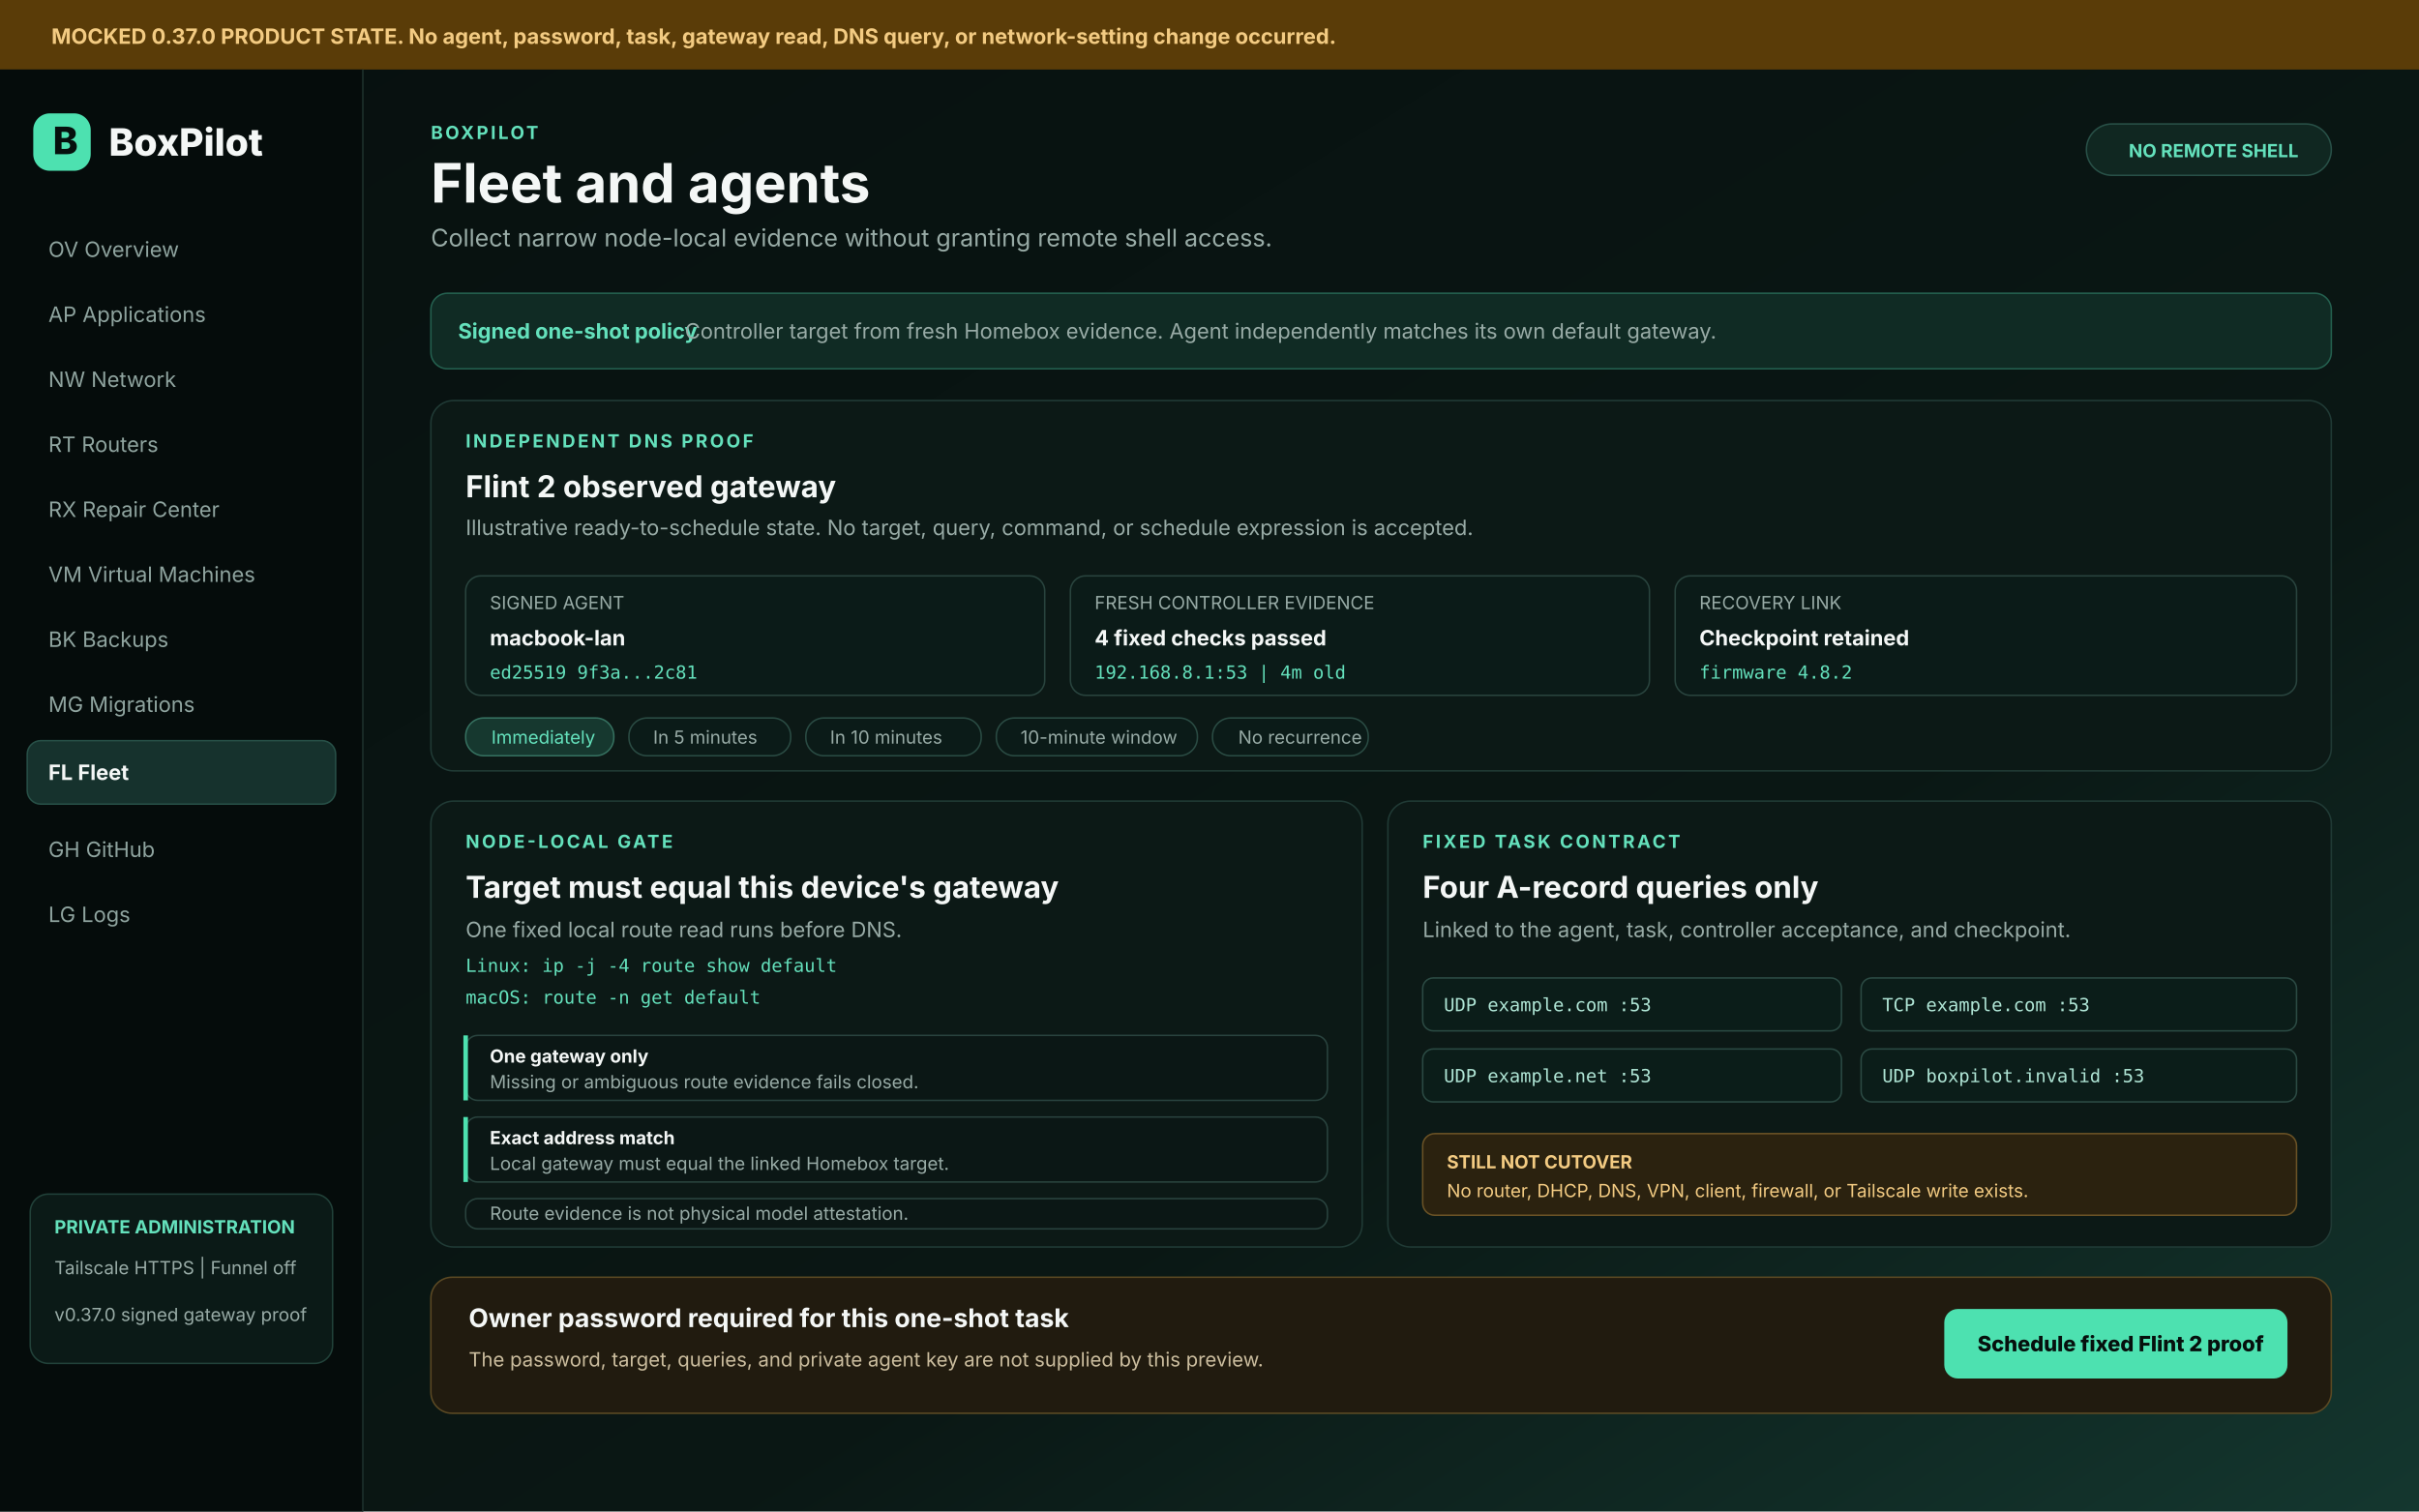
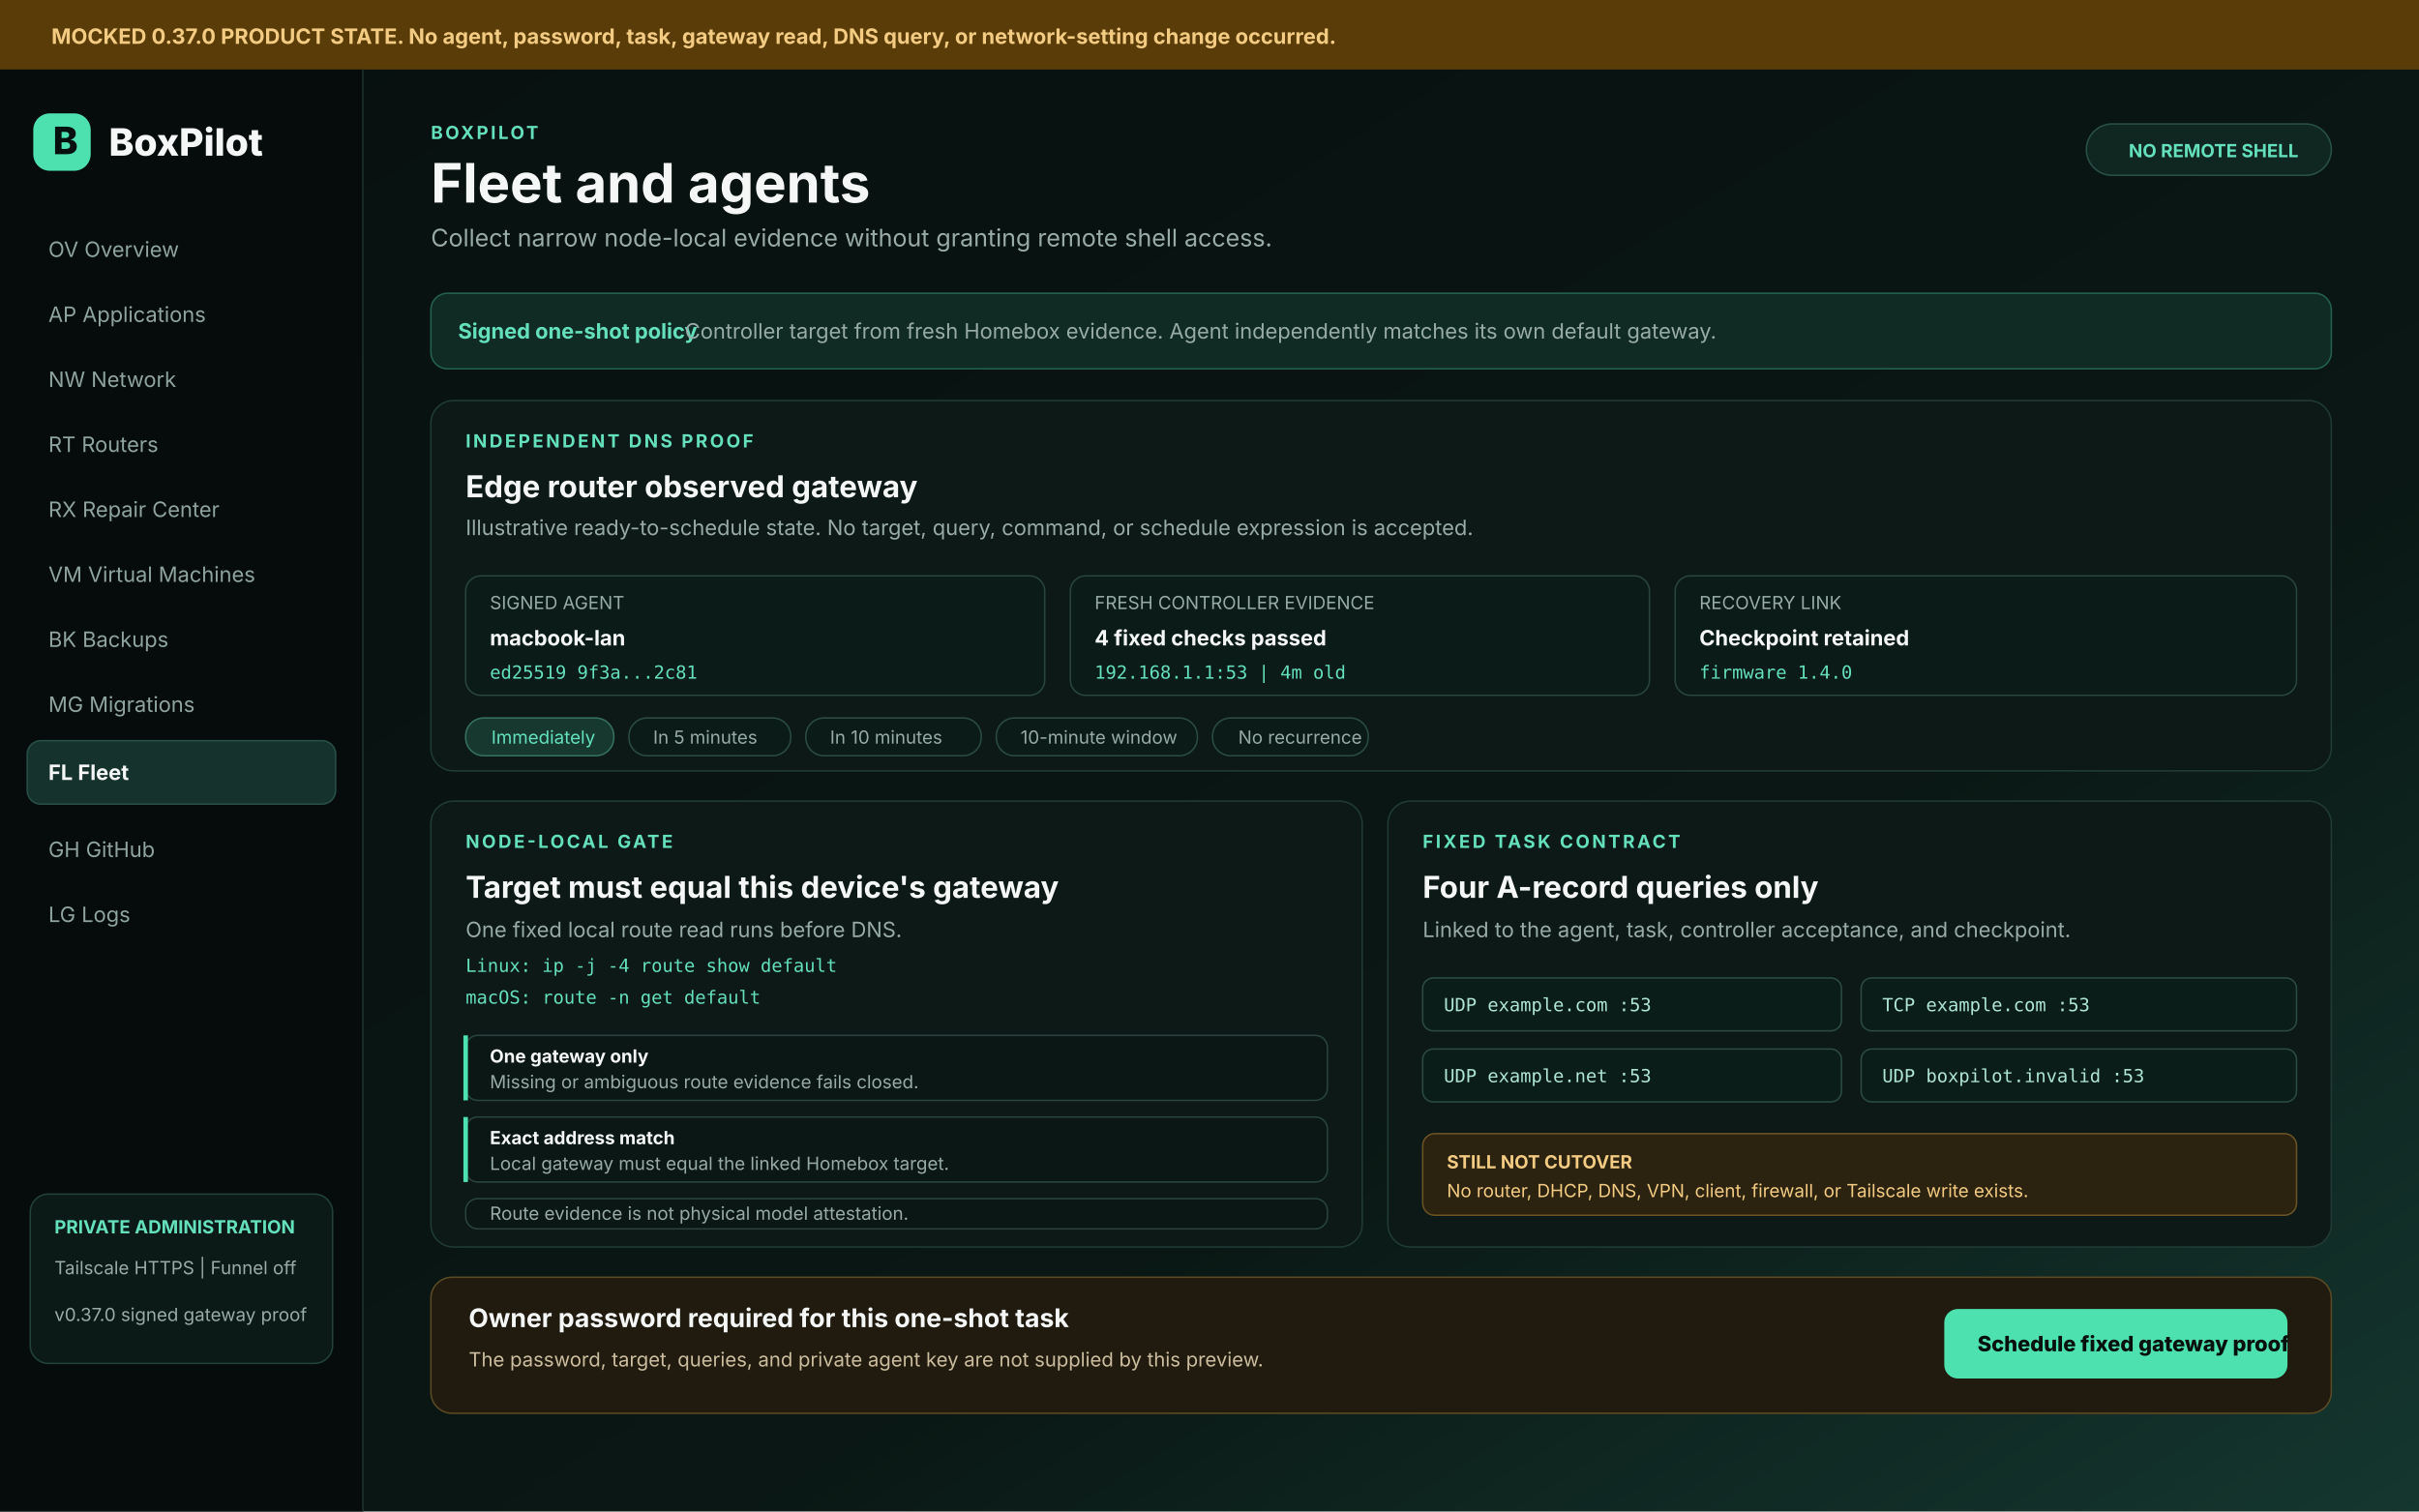
<svg xmlns="http://www.w3.org/2000/svg" width="1600" height="1000" viewBox="0 0 1600 1000">
  <defs>
    <linearGradient id="bg37" x1="0" y1="0" x2="1" y2="1">
      <stop stop-color="#07100f" />
      <stop offset=".65" stop-color="#0a1714" />
      <stop offset="1" stop-color="#14372f" />
    </linearGradient>
    <style>.s{font-family:Inter,Arial,sans-serif}.m{font-family:Menlo,Consolas,monospace}.w{fill:#f4f7f6}.u{fill:#98aba6}.g{fill:#64e1bc}.a{fill:#f3cb82}.xs{font-size:12px}.sm{font-size:14px}.lab{font-size:12px;font-weight:700;letter-spacing:1.6px}.hd{font-size:20px;font-weight:700}.b{font-weight:700}</style>
  </defs>
  <rect width="1600" height="1000" fill="url(#bg37)" />
  <rect width="1600" height="46" fill="#5a3c08" />
  <text x="34" y="29" class="s a sm b">MOCKED 0.37.0 PRODUCT STATE. No agent, password, task, gateway read, DNS query, or network-setting change occurred.</text>
  <rect y="46" width="240" height="954" fill="#050c0b" />
  <line x1="240" y1="46" x2="240" y2="1000" stroke="#1d302d" />
  <rect x="22" y="75" width="38" height="38" rx="11" fill="#4de1b0" />
  <text x="35" y="102" class="s" font-size="25" font-weight="800" fill="#06100e">B</text>
  <text x="72" y="103" class="s w" font-size="25" font-weight="800">BoxPilot</text>
  <g class="s" font-size="14" fill="#8fa49f">
    <text x="32" y="170">OV  Overview</text>
    <text x="32" y="213">AP  Applications</text>
    <text x="32" y="256">NW  Network</text>
    <text x="32" y="299">RT  Routers</text>
    <text x="32" y="342">RX  Repair Center</text>
    <text x="32" y="385">VM  Virtual Machines</text>
    <text x="32" y="428">BK  Backups</text>
    <text x="32" y="471">MG  Migrations</text>
  </g>
  <rect x="18" y="490" width="204" height="42" rx="9" fill="#16322d" stroke="#275047" />
  <text x="32" y="516" class="s w sm b">FL  Fleet</text>
  <g class="s" font-size="14" fill="#8fa49f">
    <text x="32" y="567">GH  GitHub</text>
    <text x="32" y="610">LG  Logs</text>
  </g>
  <rect x="20" y="790" width="200" height="112" rx="12" fill="#0b1a17" stroke="#214139" />
  <text x="36" y="816" class="s g xs b">PRIVATE ADMINISTRATION</text>
  <text x="36" y="843" class="s u xs">Tailscale HTTPS | Funnel off</text>
  <text x="36" y="874" class="s u xs">v0.37.0 signed gateway proof</text>
  <text x="285" y="92" class="s g lab">BOXPILOT</text>
  <text x="285" y="134" class="s w" font-size="36" font-weight="750">Fleet and agents</text>
  <text x="285" y="163" class="s u" font-size="16">Collect narrow node-local evidence without granting remote shell access.</text>
  <rect x="1380" y="82" width="162" height="34" rx="17" fill="#102721" stroke="#285047" />
  <text x="1408" y="104" class="s g xs b">NO REMOTE SHELL</text>
  <rect x="285" y="194" width="1257" height="50" rx="11" fill="#102b24" stroke="#24604f" />
  <text x="303" y="224" class="s g sm b">Signed one-shot policy</text>
  <text x="453" y="224" class="s u sm">Controller target from fresh Homebox evidence. Agent independently matches its own default gateway.</text>
  <rect x="285" y="265" width="1257" height="245" rx="15" fill="#0c1916" stroke="#203a35" />
  <text x="308" y="296" class="s g lab">INDEPENDENT DNS PROOF</text>
-   <text x="308" y="329" class="s w hd">Flint 2 observed gateway</text>
+   <text x="308" y="329" class="s w hd">Edge router observed gateway</text>
  <text x="308" y="354" class="s u sm">Illustrative ready-to-schedule state. No target, query, command, or schedule expression is accepted.</text>
  <g class="s">
    <rect x="308" y="381" width="383" height="79" rx="10" fill="#0b1b18" stroke="#29443e" />
    <text x="324" y="403" class="u xs">SIGNED AGENT</text>
    <text x="324" y="427" class="w sm b">macbook-lan</text>
    <text x="324" y="449" class="m g xs">ed25519 9f3a...2c81</text>
    <rect x="708" y="381" width="383" height="79" rx="10" fill="#0b1b18" stroke="#29443e" />
    <text x="724" y="403" class="u xs">FRESH CONTROLLER EVIDENCE</text>
    <text x="724" y="427" class="w sm b">4 fixed checks passed</text>
-     <text x="724" y="449" class="m g xs">192.168.8.1:53 | 4m old</text>
+     <text x="724" y="449" class="m g xs">192.168.1.1:53 | 4m old</text>
    <rect x="1108" y="381" width="411" height="79" rx="10" fill="#0b1b18" stroke="#29443e" />
    <text x="1124" y="403" class="u xs">RECOVERY LINK</text>
    <text x="1124" y="427" class="w sm b">Checkpoint retained</text>
-     <text x="1124" y="449" class="m g xs">firmware 4.8.2</text>
+     <text x="1124" y="449" class="m g xs">firmware 1.4.0</text>
  </g>
  <g class="s xs">
    <rect x="308" y="475" width="98" height="25" rx="12" fill="#16382f" stroke="#35705f" />
    <text x="325" y="492" class="g">Immediately</text>
    <rect x="416" y="475" width="107" height="25" rx="12" fill="#0b1b18" stroke="#2a4b43" />
    <text x="432" y="492" class="u">In 5 minutes</text>
    <rect x="533" y="475" width="116" height="25" rx="12" fill="#0b1b18" stroke="#2a4b43" />
    <text x="549" y="492" class="u">In 10 minutes</text>
    <rect x="659" y="475" width="133" height="25" rx="12" fill="#0b1b18" stroke="#2a4b43" />
    <text x="675" y="492" class="u">10-minute window</text>
    <rect x="802" y="475" width="103" height="25" rx="12" fill="#0b1b18" stroke="#2a4b43" />
    <text x="819" y="492" class="u">No recurrence</text>
  </g>
  <rect x="285" y="530" width="616" height="295" rx="15" fill="#0c1916" stroke="#203a35" />
  <text x="308" y="561" class="s g lab">NODE-LOCAL GATE</text>
  <text x="308" y="594" class="s w hd">Target must equal this device's gateway</text>
  <text x="308" y="620" class="s u sm">One fixed local route read runs before DNS.</text>
  <text x="308" y="643" class="m g xs">Linux: ip -j -4 route show default</text>
  <text x="308" y="664" class="m g xs">macOS: route -n get default</text>
  <g class="s">
    <rect x="308" y="685" width="570" height="43" rx="8" fill="#0b1715" stroke="#29433e" />
    <line x1="308" y1="685" x2="308" y2="728" stroke="#4de1b0" stroke-width="3" />
    <text x="324" y="703" class="w xs b">One gateway only</text>
    <text x="324" y="720" class="u xs">Missing or ambiguous route evidence fails closed.</text>
    <rect x="308" y="739" width="570" height="43" rx="8" fill="#0b1715" stroke="#29433e" />
    <line x1="308" y1="739" x2="308" y2="782" stroke="#4de1b0" stroke-width="3" />
    <text x="324" y="757" class="w xs b">Exact address match</text>
    <text x="324" y="774" class="u xs">Local gateway must equal the linked Homebox target.</text>
    <rect x="308" y="793" width="570" height="20" rx="8" fill="#0b1715" stroke="#29433e" />
    <text x="324" y="807" class="u xs">Route evidence is not physical model attestation.</text>
  </g>
  <rect x="918" y="530" width="624" height="295" rx="15" fill="#0c1916" stroke="#203a35" />
  <text x="941" y="561" class="s g lab">FIXED TASK CONTRACT</text>
  <text x="941" y="594" class="s w hd">Four A-record queries only</text>
  <text x="941" y="620" class="s u sm">Linked to the agent, task, controller acceptance, and checkpoint.</text>
  <g class="m" font-size="12" fill="#afe5d5">
    <rect x="941" y="647" width="277" height="35" rx="7" fill="#0b1d19" stroke="#2b4a43" />
    <text x="955" y="669">UDP example.com :53</text>
    <rect x="1231" y="647" width="288" height="35" rx="7" fill="#0b1d19" stroke="#2b4a43" />
    <text x="1245" y="669">TCP example.com :53</text>
    <rect x="941" y="694" width="277" height="35" rx="7" fill="#0b1d19" stroke="#2b4a43" />
    <text x="955" y="716">UDP example.net :53</text>
    <rect x="1231" y="694" width="288" height="35" rx="7" fill="#0b1d19" stroke="#2b4a43" />
    <text x="1245" y="716">UDP boxpilot.invalid :53</text>
  </g>
  <rect x="941" y="750" width="578" height="54" rx="8" fill="#2b220f" stroke="#6a5225" />
  <text x="957" y="773" class="s a xs b">STILL NOT CUTOVER</text>
  <text x="957" y="792" class="s a xs">No router, DHCP, DNS, VPN, client, firewall, or Tailscale write exists.</text>
  <rect x="285" y="845" width="1257" height="90" rx="14" fill="#211b0f" stroke="#5b4923" />
  <text x="310" y="878" class="s w" font-size="17" font-weight="700">Owner password required for this one-shot task</text>
  <text x="310" y="904" class="s" font-size="13" fill="#cbbd9e">The password, target, queries, and private agent key are not supplied by this preview.</text>
  <rect x="1286" y="866" width="227" height="46" rx="9" fill="#4de1b0" />
-   <text x="1308" y="894" class="s" font-size="14" font-weight="800" fill="#06100d">Schedule fixed Flint 2 proof</text>
+   <text x="1308" y="894" class="s" font-size="14" font-weight="800" fill="#06100d">Schedule fixed gateway proof</text>
</svg>
